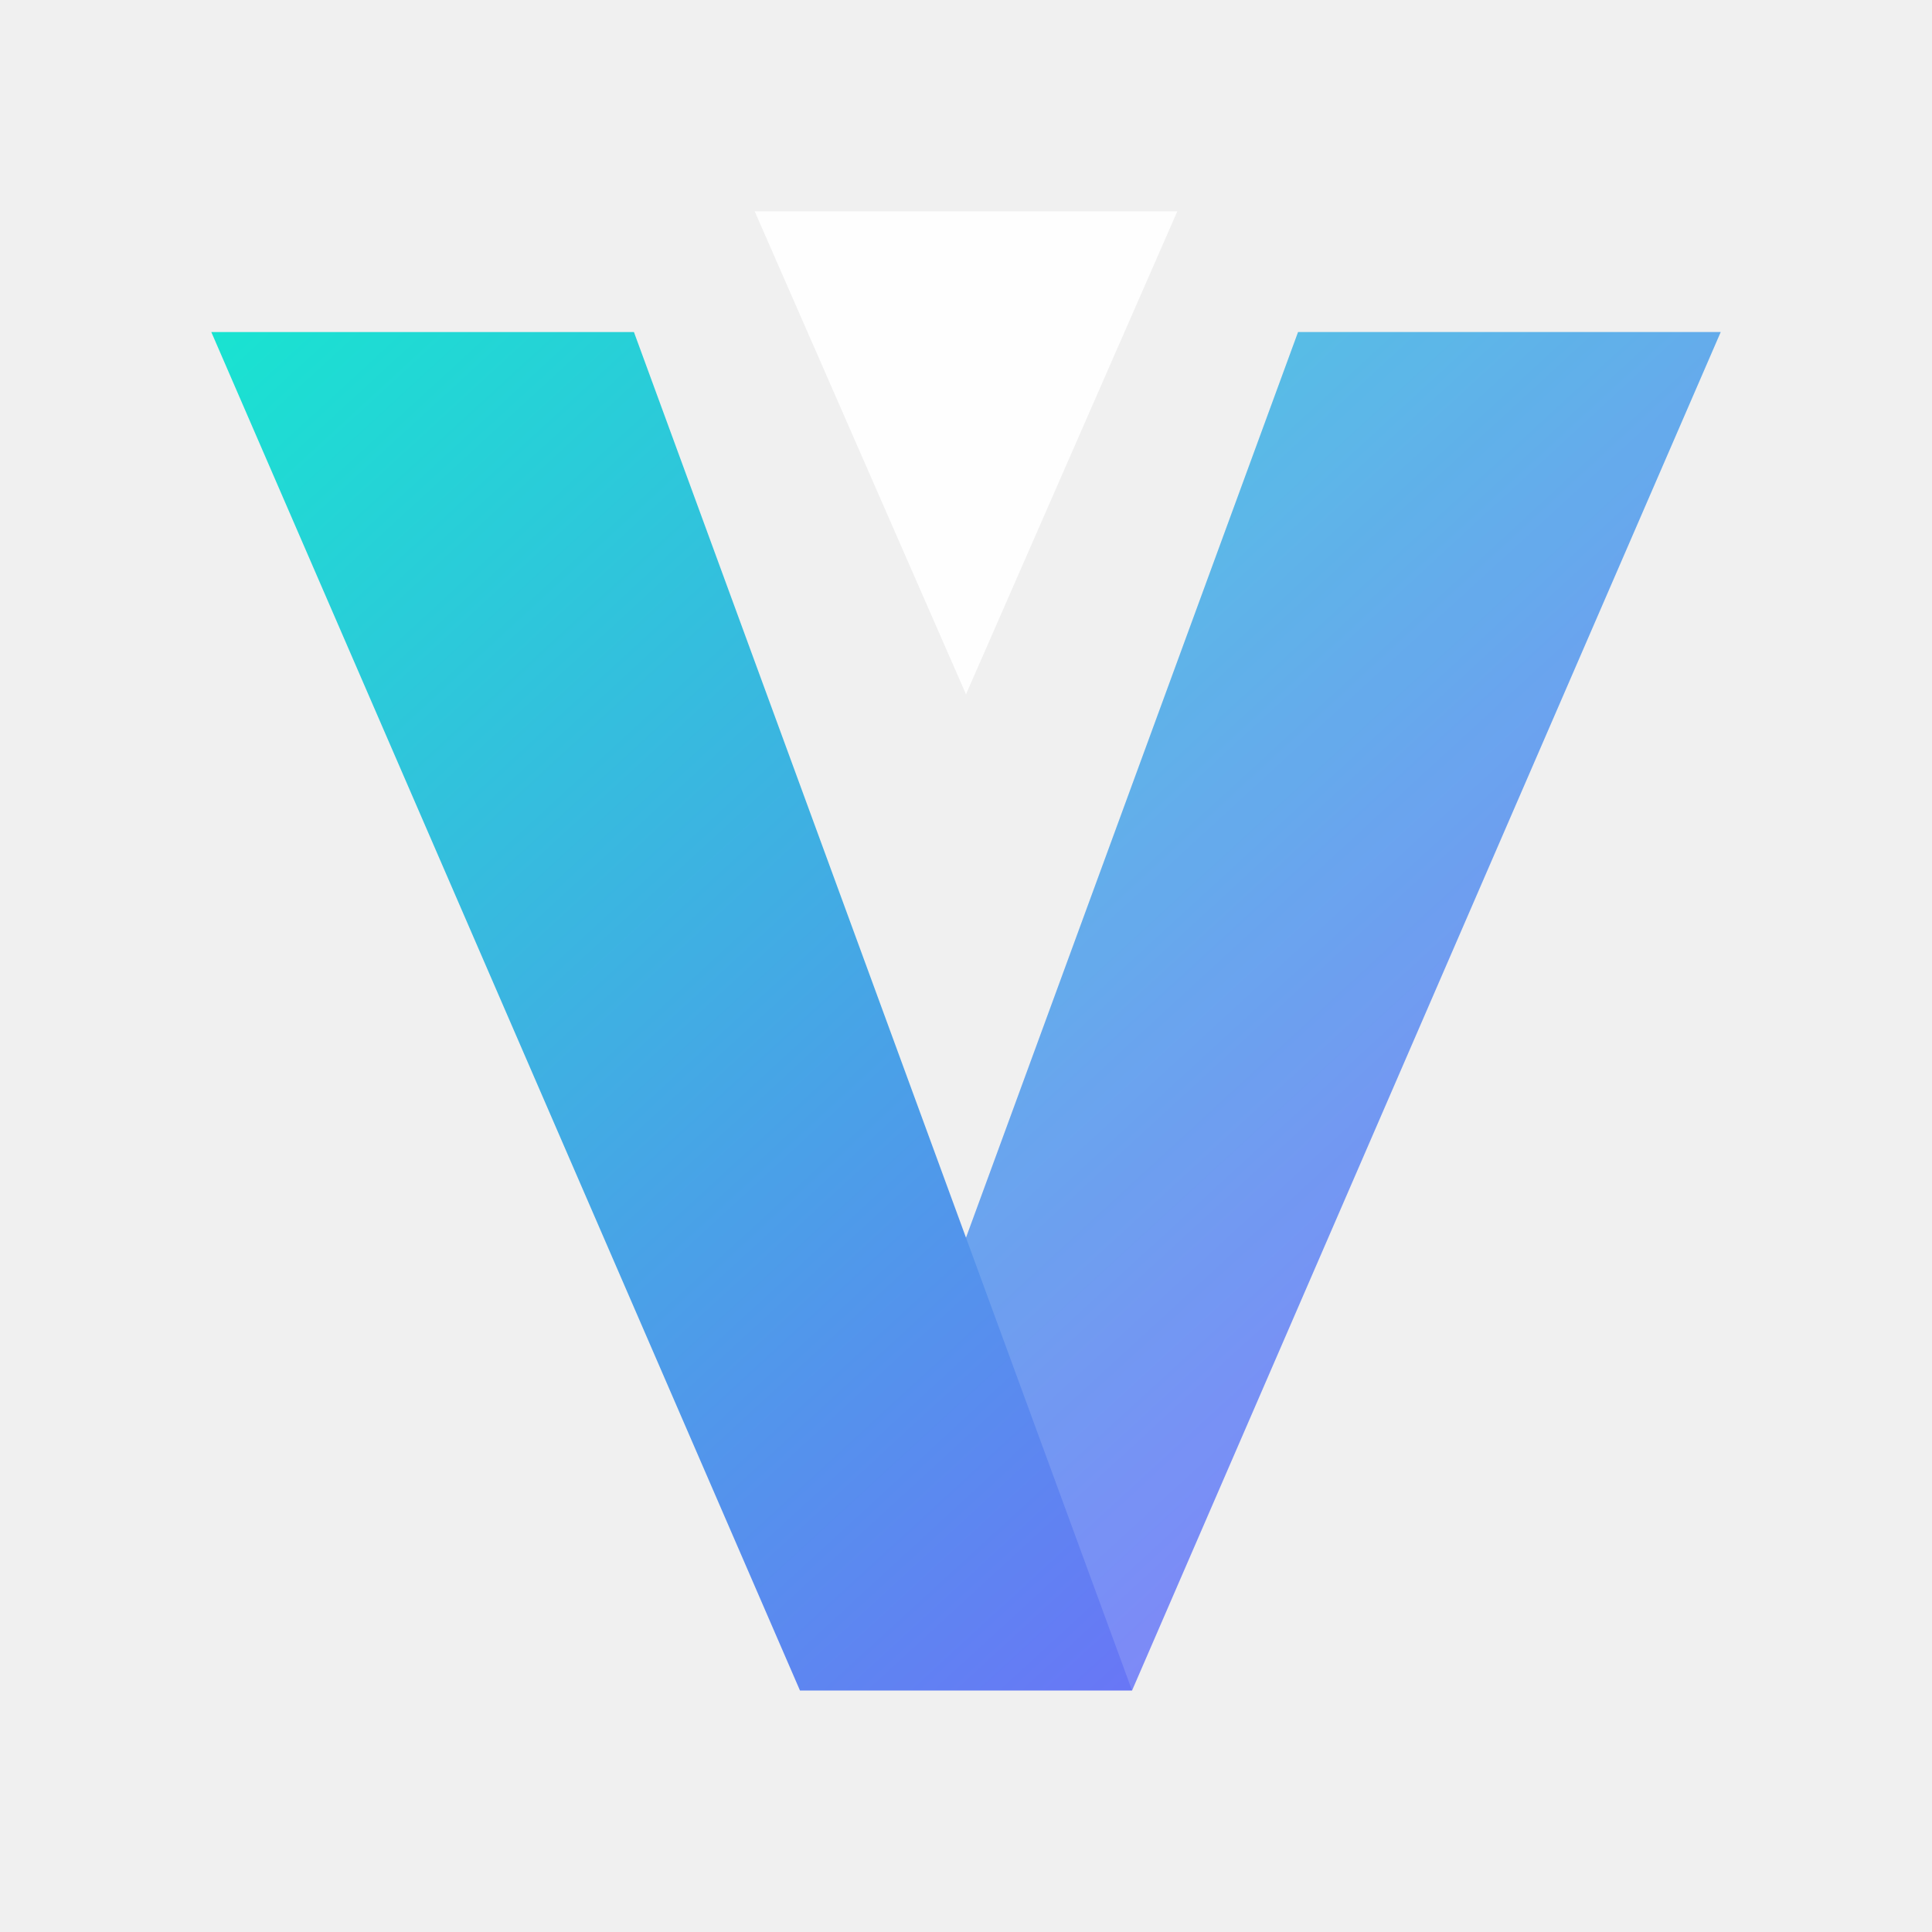
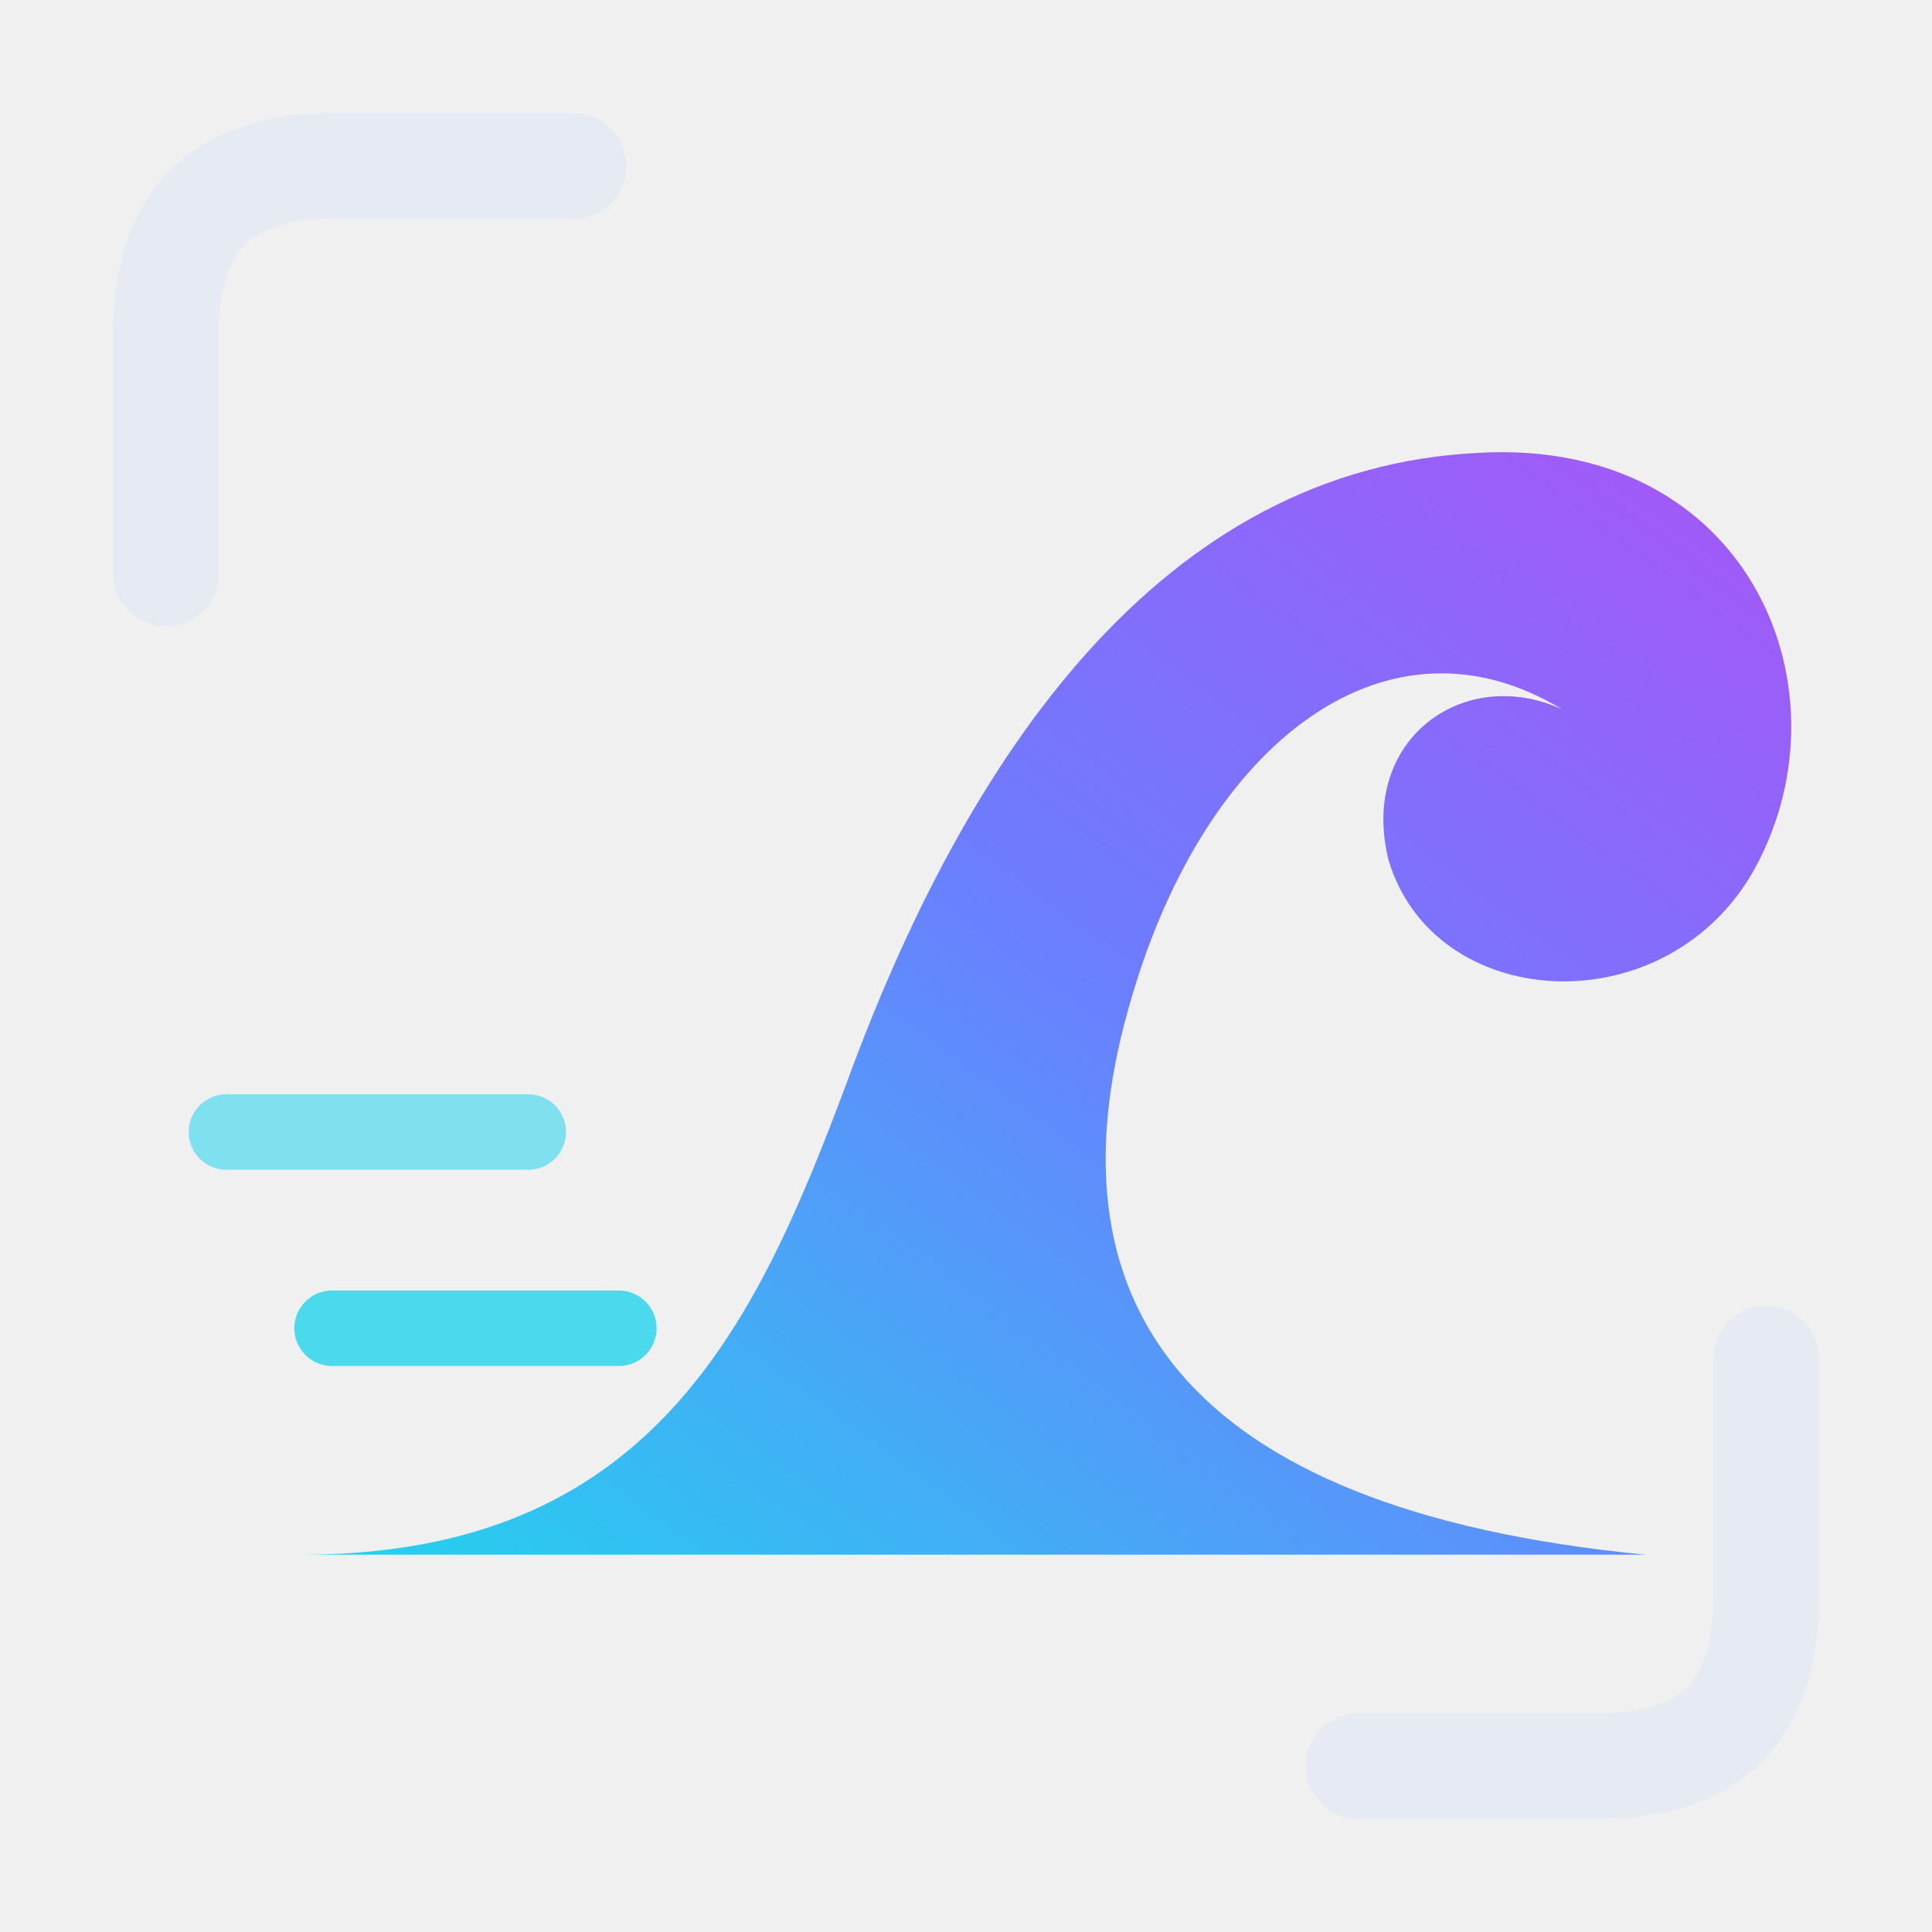
<svg xmlns="http://www.w3.org/2000/svg" viewBox="0 0 256 256" width="256" height="256">
  <defs>
-     <linearGradient id="g" x1="0" y1="0" x2="1" y2="1">
-       <stop offset="0" stop-color="#19E3D1" />
-       <stop offset="1" stop-color="#7C5CFF" />
+     <linearGradient id="ftWave" x1="0" y1="1" x2="1" y2="0">
+       <stop offset="0" stop-color="#22D3EE" />
+       <stop offset=".55" stop-color="#6D7CFF" />
+       <stop offset="1" stop-color="#A855F7" />
    </linearGradient>
  </defs>
-   <path d="M28 44 H84 L128 164 L172 44 H228 L150 224 H106 Z" fill="url(#g)" />
-   <path d="M128 164 L172 44 H228 L150 224 Z" fill="#ffffff" fill-opacity=".14" />
-   <path d="M100 28 H156 L128 92 Z" fill="#ffffff" fill-opacity=".92" />
+   <g fill="none" stroke="#E6EAF2" stroke-width="14" stroke-linecap="round" stroke-linejoin="round">
+     <path d="M22 76 V44 Q22 22 44 22 H76" />
+     <path d="M234 180 V212 Q234 234 212 234 H180" />
+   </g>
+   <g stroke="#22D3EE" stroke-width="10" stroke-linecap="round">
+     <path d="M30 150 H70" opacity=".55" />
+     <path d="M44 176 H82" opacity=".8" />
+   </g>
+   <path fill="url(#ftWave)" d="M40 206     C86 206 100 176 112 144     C128 100 154 62 196 60     C232 58 246 92 232 116     C220 136 190 134 184 114     C180 98 194 88 207 94     C184 80 160 98 150 132     C138 172 156 200 218 206 Z" />
</svg>
